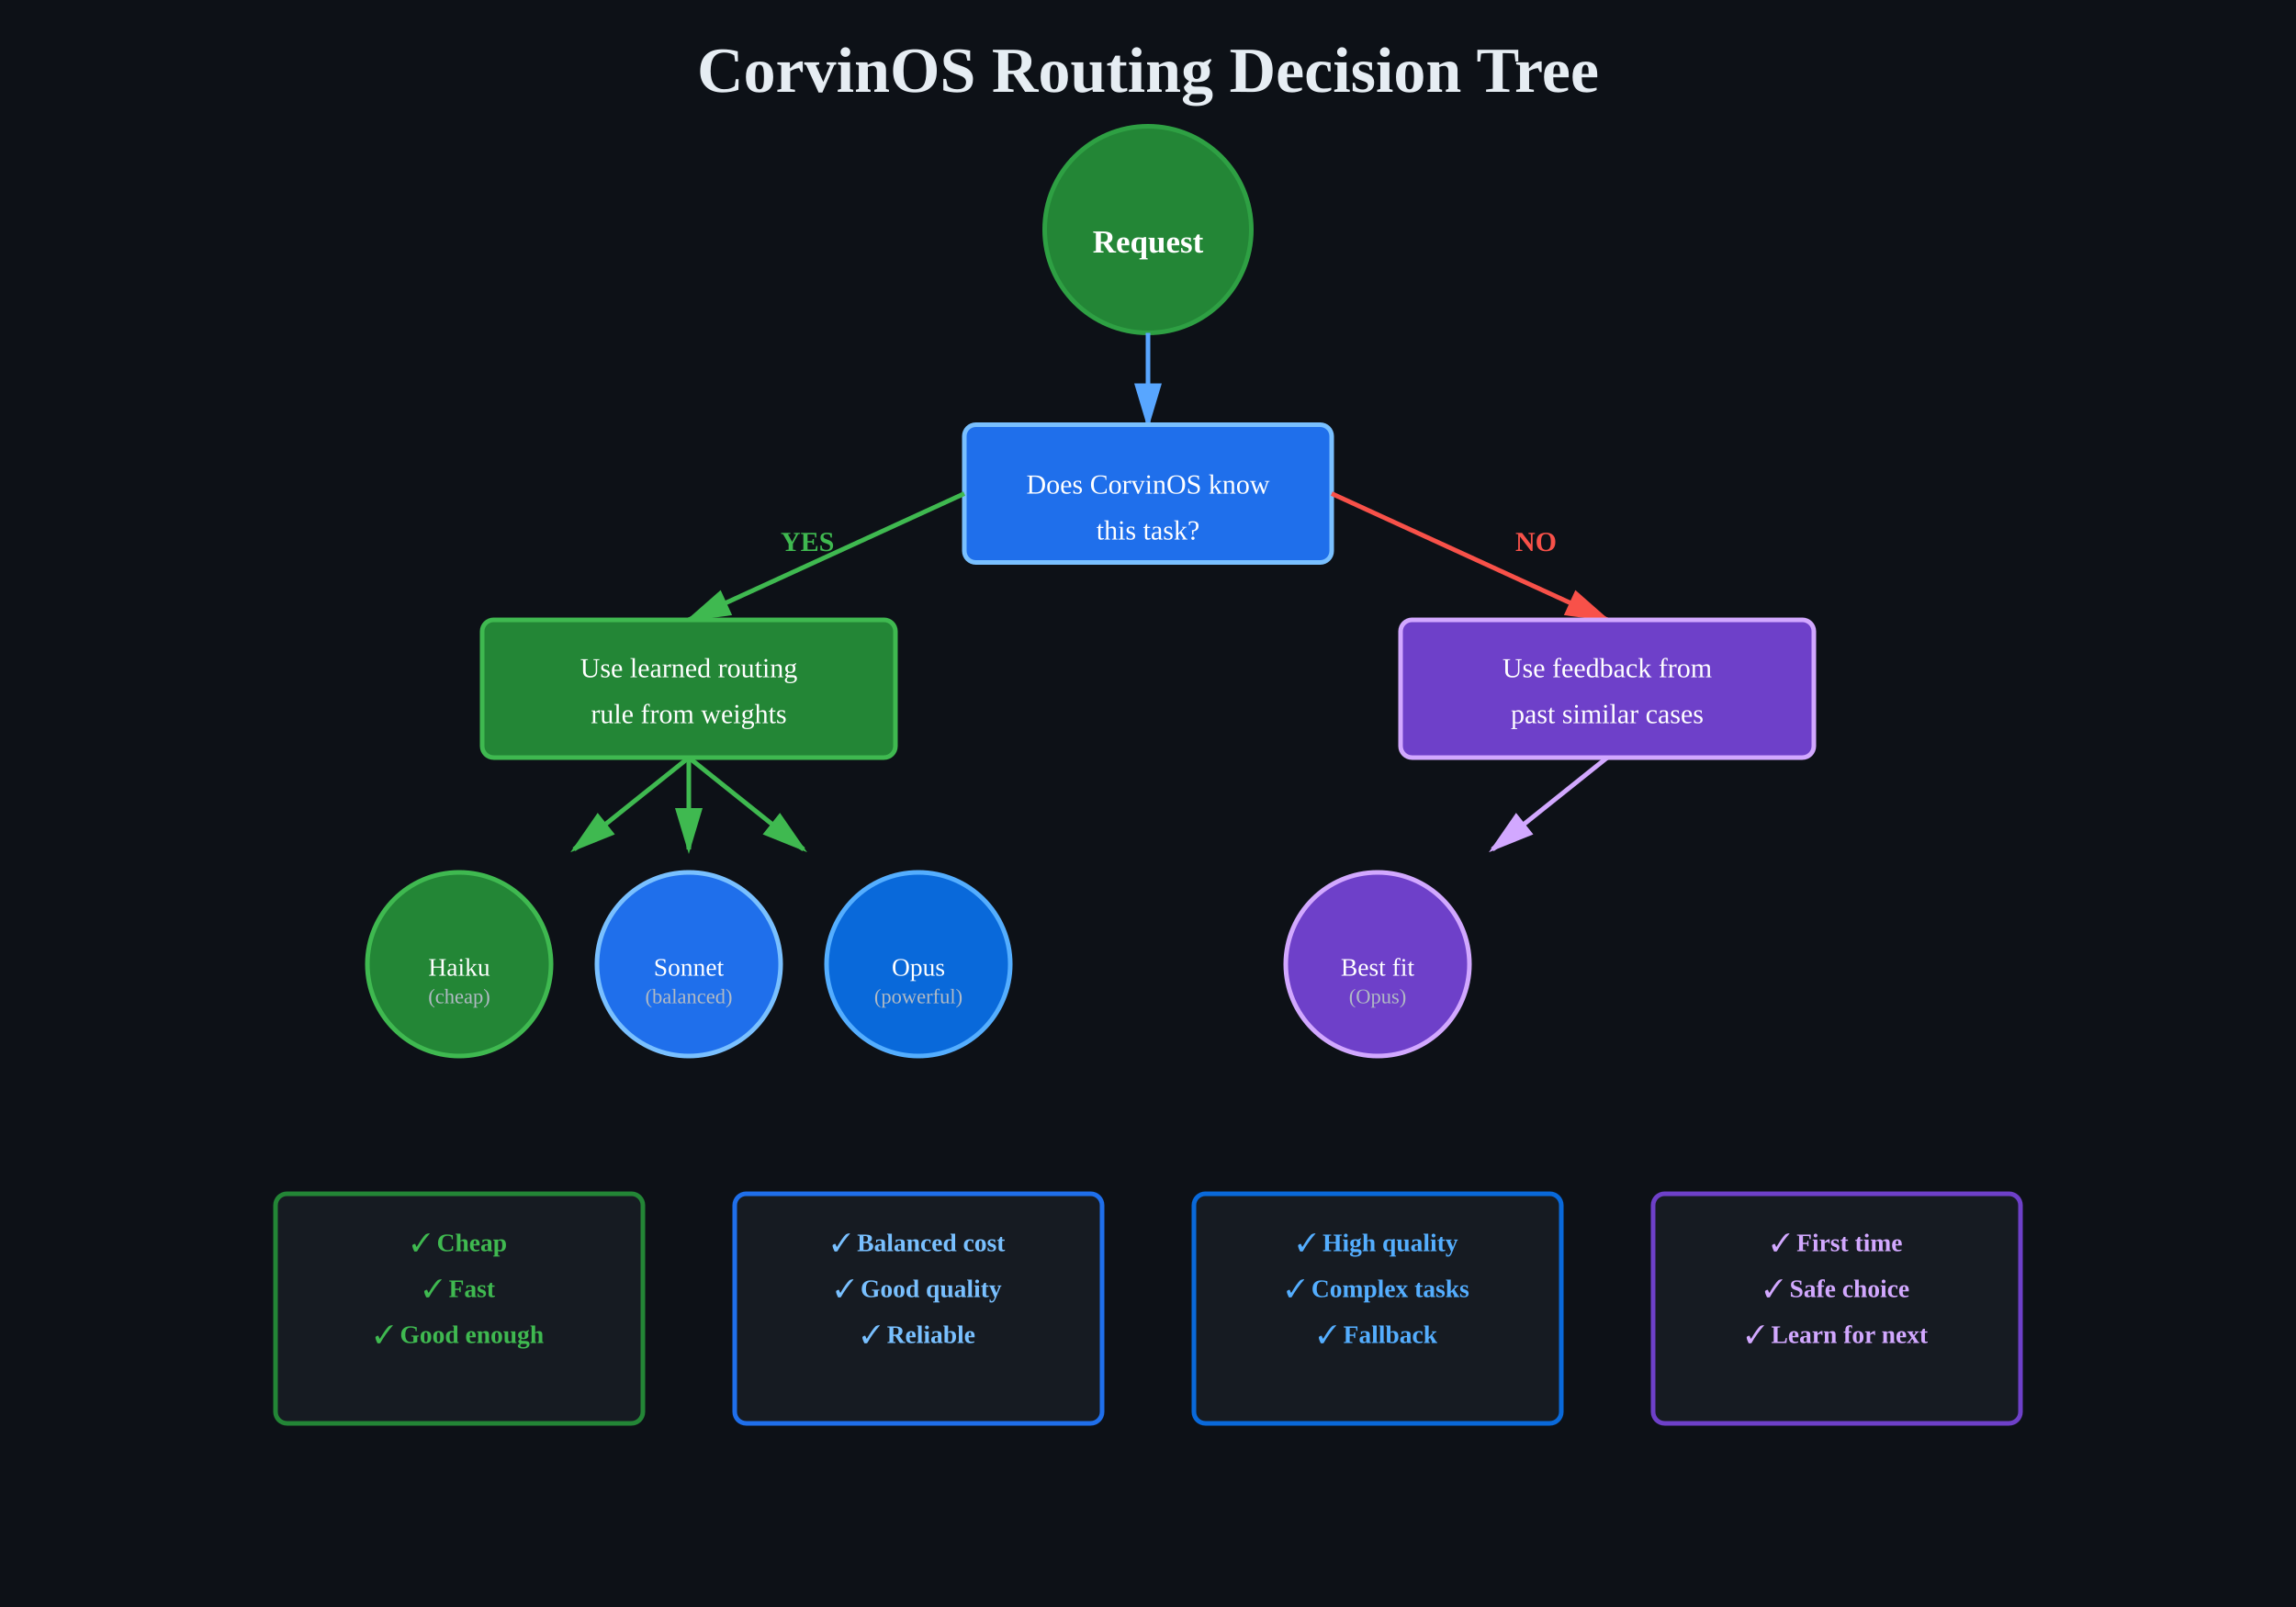
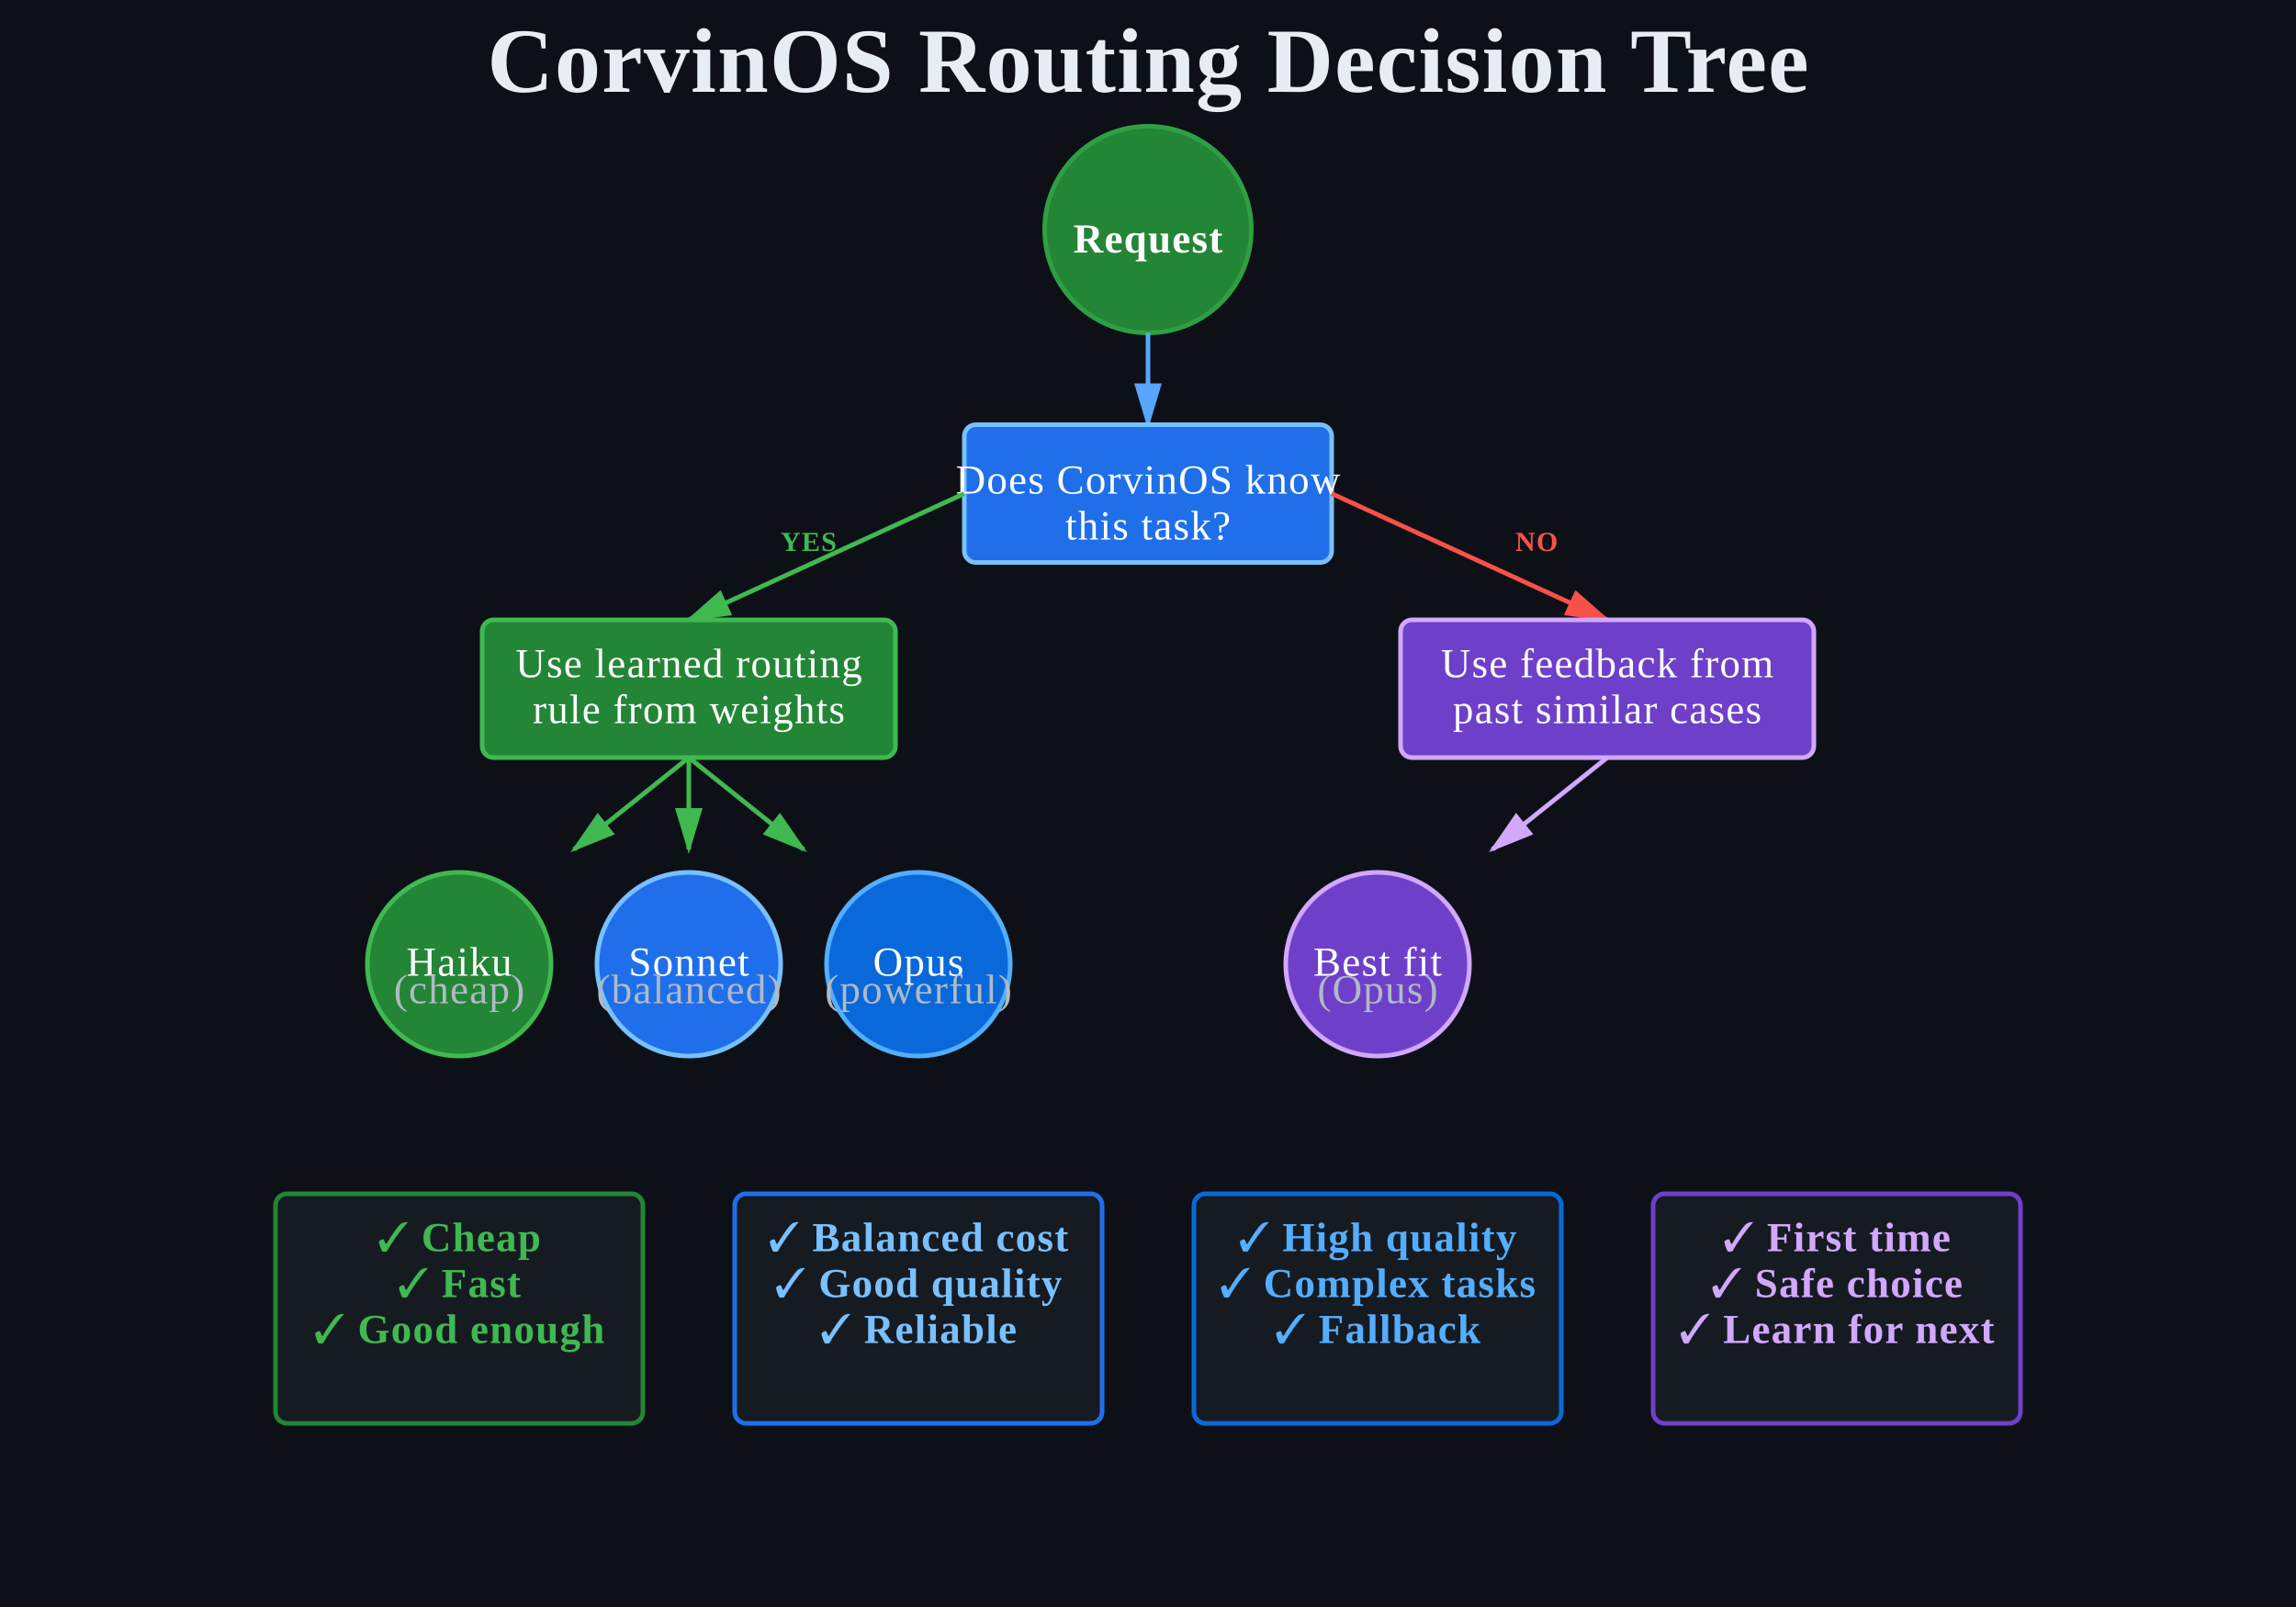
<svg xmlns="http://www.w3.org/2000/svg" viewBox="0 0 1000 700">
  <rect width="1000" height="700" fill="#0d1117" />
-   <text x="500" y="40" font-size="28" font-weight="bold" fill="#e6edf3" text-anchor="middle">
+   <text x="500" y="40" font-size="40" font-weight="bold" fill="#e6edf3" text-anchor="middle" letter-spacing="0.5">
    CorvinOS Routing Decision Tree
  </text>
  <circle cx="500" cy="100" r="45" fill="#238636" stroke="#2ea043" stroke-width="2" />
-   <text x="500" y="110" font-size="14" font-weight="bold" fill="#ffffff" text-anchor="middle">
+   <text x="500" y="110" font-size="18" font-weight="bold" fill="#ffffff" text-anchor="middle" letter-spacing="0.5">
    Request
  </text>
  <line x1="500" y1="145" x2="500" y2="185" stroke="#58a6ff" stroke-width="2" marker-end="url(#arrowhead)" />
  <rect x="420" y="185" width="160" height="60" rx="5" fill="#1f6feb" stroke="#79c0ff" stroke-width="2" />
-   <text x="500" y="215" font-size="12" fill="#ffffff" text-anchor="middle">
+   <text x="500" y="215" font-size="18" fill="#ffffff" text-anchor="middle" letter-spacing="0.5">
    Does CorvinOS know
  </text>
-   <text x="500" y="235" font-size="12" fill="#ffffff" text-anchor="middle">
+   <text x="500" y="235" font-size="18" fill="#ffffff" text-anchor="middle" letter-spacing="0.5">
    this task?
  </text>
  <line x1="420" y1="215" x2="300" y2="270" stroke="#3fb950" stroke-width="2" marker-end="url(#arrowhead-green)" />
-   <text x="340" y="240" font-size="12" fill="#3fb950" font-weight="bold">YES</text>
+   <text x="340" y="240" font-size="12" fill="#3fb950" font-weight="bold" letter-spacing="0.5">YES</text>
  <line x1="580" y1="215" x2="700" y2="270" stroke="#f85149" stroke-width="2" marker-end="url(#arrowhead-red)" />
-   <text x="660" y="240" font-size="12" fill="#f85149" font-weight="bold">NO</text>
+   <text x="660" y="240" font-size="12" fill="#f85149" font-weight="bold" letter-spacing="0.5">NO</text>
  <rect x="210" y="270" width="180" height="60" rx="5" fill="#238636" stroke="#3fb950" stroke-width="2" />
-   <text x="300" y="295" font-size="12" fill="#ffffff" text-anchor="middle">
+   <text x="300" y="295" font-size="18" fill="#ffffff" text-anchor="middle" letter-spacing="0.5">
    Use learned routing
  </text>
-   <text x="300" y="315" font-size="12" fill="#ffffff" text-anchor="middle">
+   <text x="300" y="315" font-size="18" fill="#ffffff" text-anchor="middle" letter-spacing="0.5">
    rule from weights
  </text>
  <rect x="610" y="270" width="180" height="60" rx="5" fill="#6e40c9" stroke="#d2a8ff" stroke-width="2" />
-   <text x="700" y="295" font-size="12" fill="#ffffff" text-anchor="middle">
+   <text x="700" y="295" font-size="18" fill="#ffffff" text-anchor="middle" letter-spacing="0.5">
    Use feedback from
  </text>
-   <text x="700" y="315" font-size="12" fill="#ffffff" text-anchor="middle">
+   <text x="700" y="315" font-size="18" fill="#ffffff" text-anchor="middle" letter-spacing="0.5">
    past similar cases
  </text>
  <line x1="300" y1="330" x2="250" y2="370" stroke="#3fb950" stroke-width="2" marker-end="url(#arrowhead-green)" />
  <circle cx="200" cy="420" r="40" fill="#238636" stroke="#3fb950" stroke-width="2" />
-   <text x="200" y="425" font-size="11" fill="#ffffff" text-anchor="middle">Haiku</text>
-   <text x="200" y="437" font-size="9" fill="#b1bac4" text-anchor="middle">(cheap)</text>
+   <text x="200" y="425" font-size="18" fill="#ffffff" text-anchor="middle" letter-spacing="0.5">Haiku</text>
+   <text x="200" y="437" font-size="18" fill="#b1bac4" text-anchor="middle" letter-spacing="0.5">(cheap)</text>
  <line x1="300" y1="330" x2="300" y2="370" stroke="#3fb950" stroke-width="2" marker-end="url(#arrowhead-green)" />
  <circle cx="300" cy="420" r="40" fill="#1f6feb" stroke="#79c0ff" stroke-width="2" />
-   <text x="300" y="425" font-size="11" fill="#ffffff" text-anchor="middle">Sonnet</text>
-   <text x="300" y="437" font-size="9" fill="#b1bac4" text-anchor="middle">(balanced)</text>
+   <text x="300" y="425" font-size="18" fill="#ffffff" text-anchor="middle" letter-spacing="0.5">Sonnet</text>
+   <text x="300" y="437" font-size="18" fill="#b1bac4" text-anchor="middle" letter-spacing="0.5">(balanced)</text>
  <line x1="300" y1="330" x2="350" y2="370" stroke="#3fb950" stroke-width="2" marker-end="url(#arrowhead-green)" />
  <circle cx="400" cy="420" r="40" fill="#0969da" stroke="#54aeff" stroke-width="2" />
-   <text x="400" y="425" font-size="11" fill="#ffffff" text-anchor="middle">Opus</text>
-   <text x="400" y="437" font-size="9" fill="#b1bac4" text-anchor="middle">(powerful)</text>
+   <text x="400" y="425" font-size="18" fill="#ffffff" text-anchor="middle" letter-spacing="0.5">Opus</text>
+   <text x="400" y="437" font-size="18" fill="#b1bac4" text-anchor="middle" letter-spacing="0.5">(powerful)</text>
  <line x1="700" y1="330" x2="650" y2="370" stroke="#d2a8ff" stroke-width="2" marker-end="url(#arrowhead-purple)" />
  <circle cx="600" cy="420" r="40" fill="#6e40c9" stroke="#d2a8ff" stroke-width="2" />
-   <text x="600" y="425" font-size="11" fill="#ffffff" text-anchor="middle">Best fit</text>
-   <text x="600" y="437" font-size="9" fill="#b1bac4" text-anchor="middle">(Opus)</text>
+   <text x="600" y="425" font-size="18" fill="#ffffff" text-anchor="middle" letter-spacing="0.5">Best fit</text>
+   <text x="600" y="437" font-size="18" fill="#b1bac4" text-anchor="middle" letter-spacing="0.5">(Opus)</text>
  <rect x="120" y="520" width="160" height="100" rx="5" fill="#161b22" stroke="#238636" stroke-width="2" />
-   <text x="200" y="545" font-size="11" font-weight="bold" fill="#3fb950" text-anchor="middle">✓ Cheap</text>
-   <text x="200" y="565" font-size="11" font-weight="bold" fill="#3fb950" text-anchor="middle">✓ Fast</text>
-   <text x="200" y="585" font-size="11" font-weight="bold" fill="#3fb950" text-anchor="middle">✓ Good enough</text>
+   <text x="200" y="545" font-size="18" font-weight="bold" fill="#3fb950" text-anchor="middle" letter-spacing="0.5">✓ Cheap</text>
+   <text x="200" y="565" font-size="18" font-weight="bold" fill="#3fb950" text-anchor="middle" letter-spacing="0.5">✓ Fast</text>
+   <text x="200" y="585" font-size="18" font-weight="bold" fill="#3fb950" text-anchor="middle" letter-spacing="0.5">✓ Good enough</text>
  <rect x="320" y="520" width="160" height="100" rx="5" fill="#161b22" stroke="#1f6feb" stroke-width="2" />
-   <text x="400" y="545" font-size="11" font-weight="bold" fill="#79c0ff" text-anchor="middle">✓ Balanced cost</text>
-   <text x="400" y="565" font-size="11" font-weight="bold" fill="#79c0ff" text-anchor="middle">✓ Good quality</text>
-   <text x="400" y="585" font-size="11" font-weight="bold" fill="#79c0ff" text-anchor="middle">✓ Reliable</text>
+   <text x="400" y="545" font-size="18" font-weight="bold" fill="#79c0ff" text-anchor="middle" letter-spacing="0.5">✓ Balanced cost</text>
+   <text x="400" y="565" font-size="18" font-weight="bold" fill="#79c0ff" text-anchor="middle" letter-spacing="0.5">✓ Good quality</text>
+   <text x="400" y="585" font-size="18" font-weight="bold" fill="#79c0ff" text-anchor="middle" letter-spacing="0.5">✓ Reliable</text>
  <rect x="520" y="520" width="160" height="100" rx="5" fill="#161b22" stroke="#0969da" stroke-width="2" />
-   <text x="600" y="545" font-size="11" font-weight="bold" fill="#54aeff" text-anchor="middle">✓ High quality</text>
-   <text x="600" y="565" font-size="11" font-weight="bold" fill="#54aeff" text-anchor="middle">✓ Complex tasks</text>
-   <text x="600" y="585" font-size="11" font-weight="bold" fill="#54aeff" text-anchor="middle">✓ Fallback</text>
+   <text x="600" y="545" font-size="18" font-weight="bold" fill="#54aeff" text-anchor="middle" letter-spacing="0.5">✓ High quality</text>
+   <text x="600" y="565" font-size="18" font-weight="bold" fill="#54aeff" text-anchor="middle" letter-spacing="0.5">✓ Complex tasks</text>
+   <text x="600" y="585" font-size="18" font-weight="bold" fill="#54aeff" text-anchor="middle" letter-spacing="0.5">✓ Fallback</text>
  <rect x="720" y="520" width="160" height="100" rx="5" fill="#161b22" stroke="#6e40c9" stroke-width="2" />
-   <text x="800" y="545" font-size="11" font-weight="bold" fill="#d2a8ff" text-anchor="middle">✓ First time</text>
-   <text x="800" y="565" font-size="11" font-weight="bold" fill="#d2a8ff" text-anchor="middle">✓ Safe choice</text>
-   <text x="800" y="585" font-size="11" font-weight="bold" fill="#d2a8ff" text-anchor="middle">✓ Learn for next</text>
+   <text x="800" y="545" font-size="18" font-weight="bold" fill="#d2a8ff" text-anchor="middle" letter-spacing="0.5">✓ First time</text>
+   <text x="800" y="565" font-size="18" font-weight="bold" fill="#d2a8ff" text-anchor="middle" letter-spacing="0.5">✓ Safe choice</text>
+   <text x="800" y="585" font-size="18" font-weight="bold" fill="#d2a8ff" text-anchor="middle" letter-spacing="0.5">✓ Learn for next</text>
  <defs>
    <marker id="arrowhead" markerWidth="10" markerHeight="10" refX="9" refY="3" orient="auto">
      <polygon points="0 0, 10 3, 0 6" fill="#58a6ff" />
    </marker>
    <marker id="arrowhead-green" markerWidth="10" markerHeight="10" refX="9" refY="3" orient="auto">
      <polygon points="0 0, 10 3, 0 6" fill="#3fb950" />
    </marker>
    <marker id="arrowhead-red" markerWidth="10" markerHeight="10" refX="9" refY="3" orient="auto">
      <polygon points="0 0, 10 3, 0 6" fill="#f85149" />
    </marker>
    <marker id="arrowhead-purple" markerWidth="10" markerHeight="10" refX="9" refY="3" orient="auto">
      <polygon points="0 0, 10 3, 0 6" fill="#d2a8ff" />
    </marker>
  </defs>
</svg>
